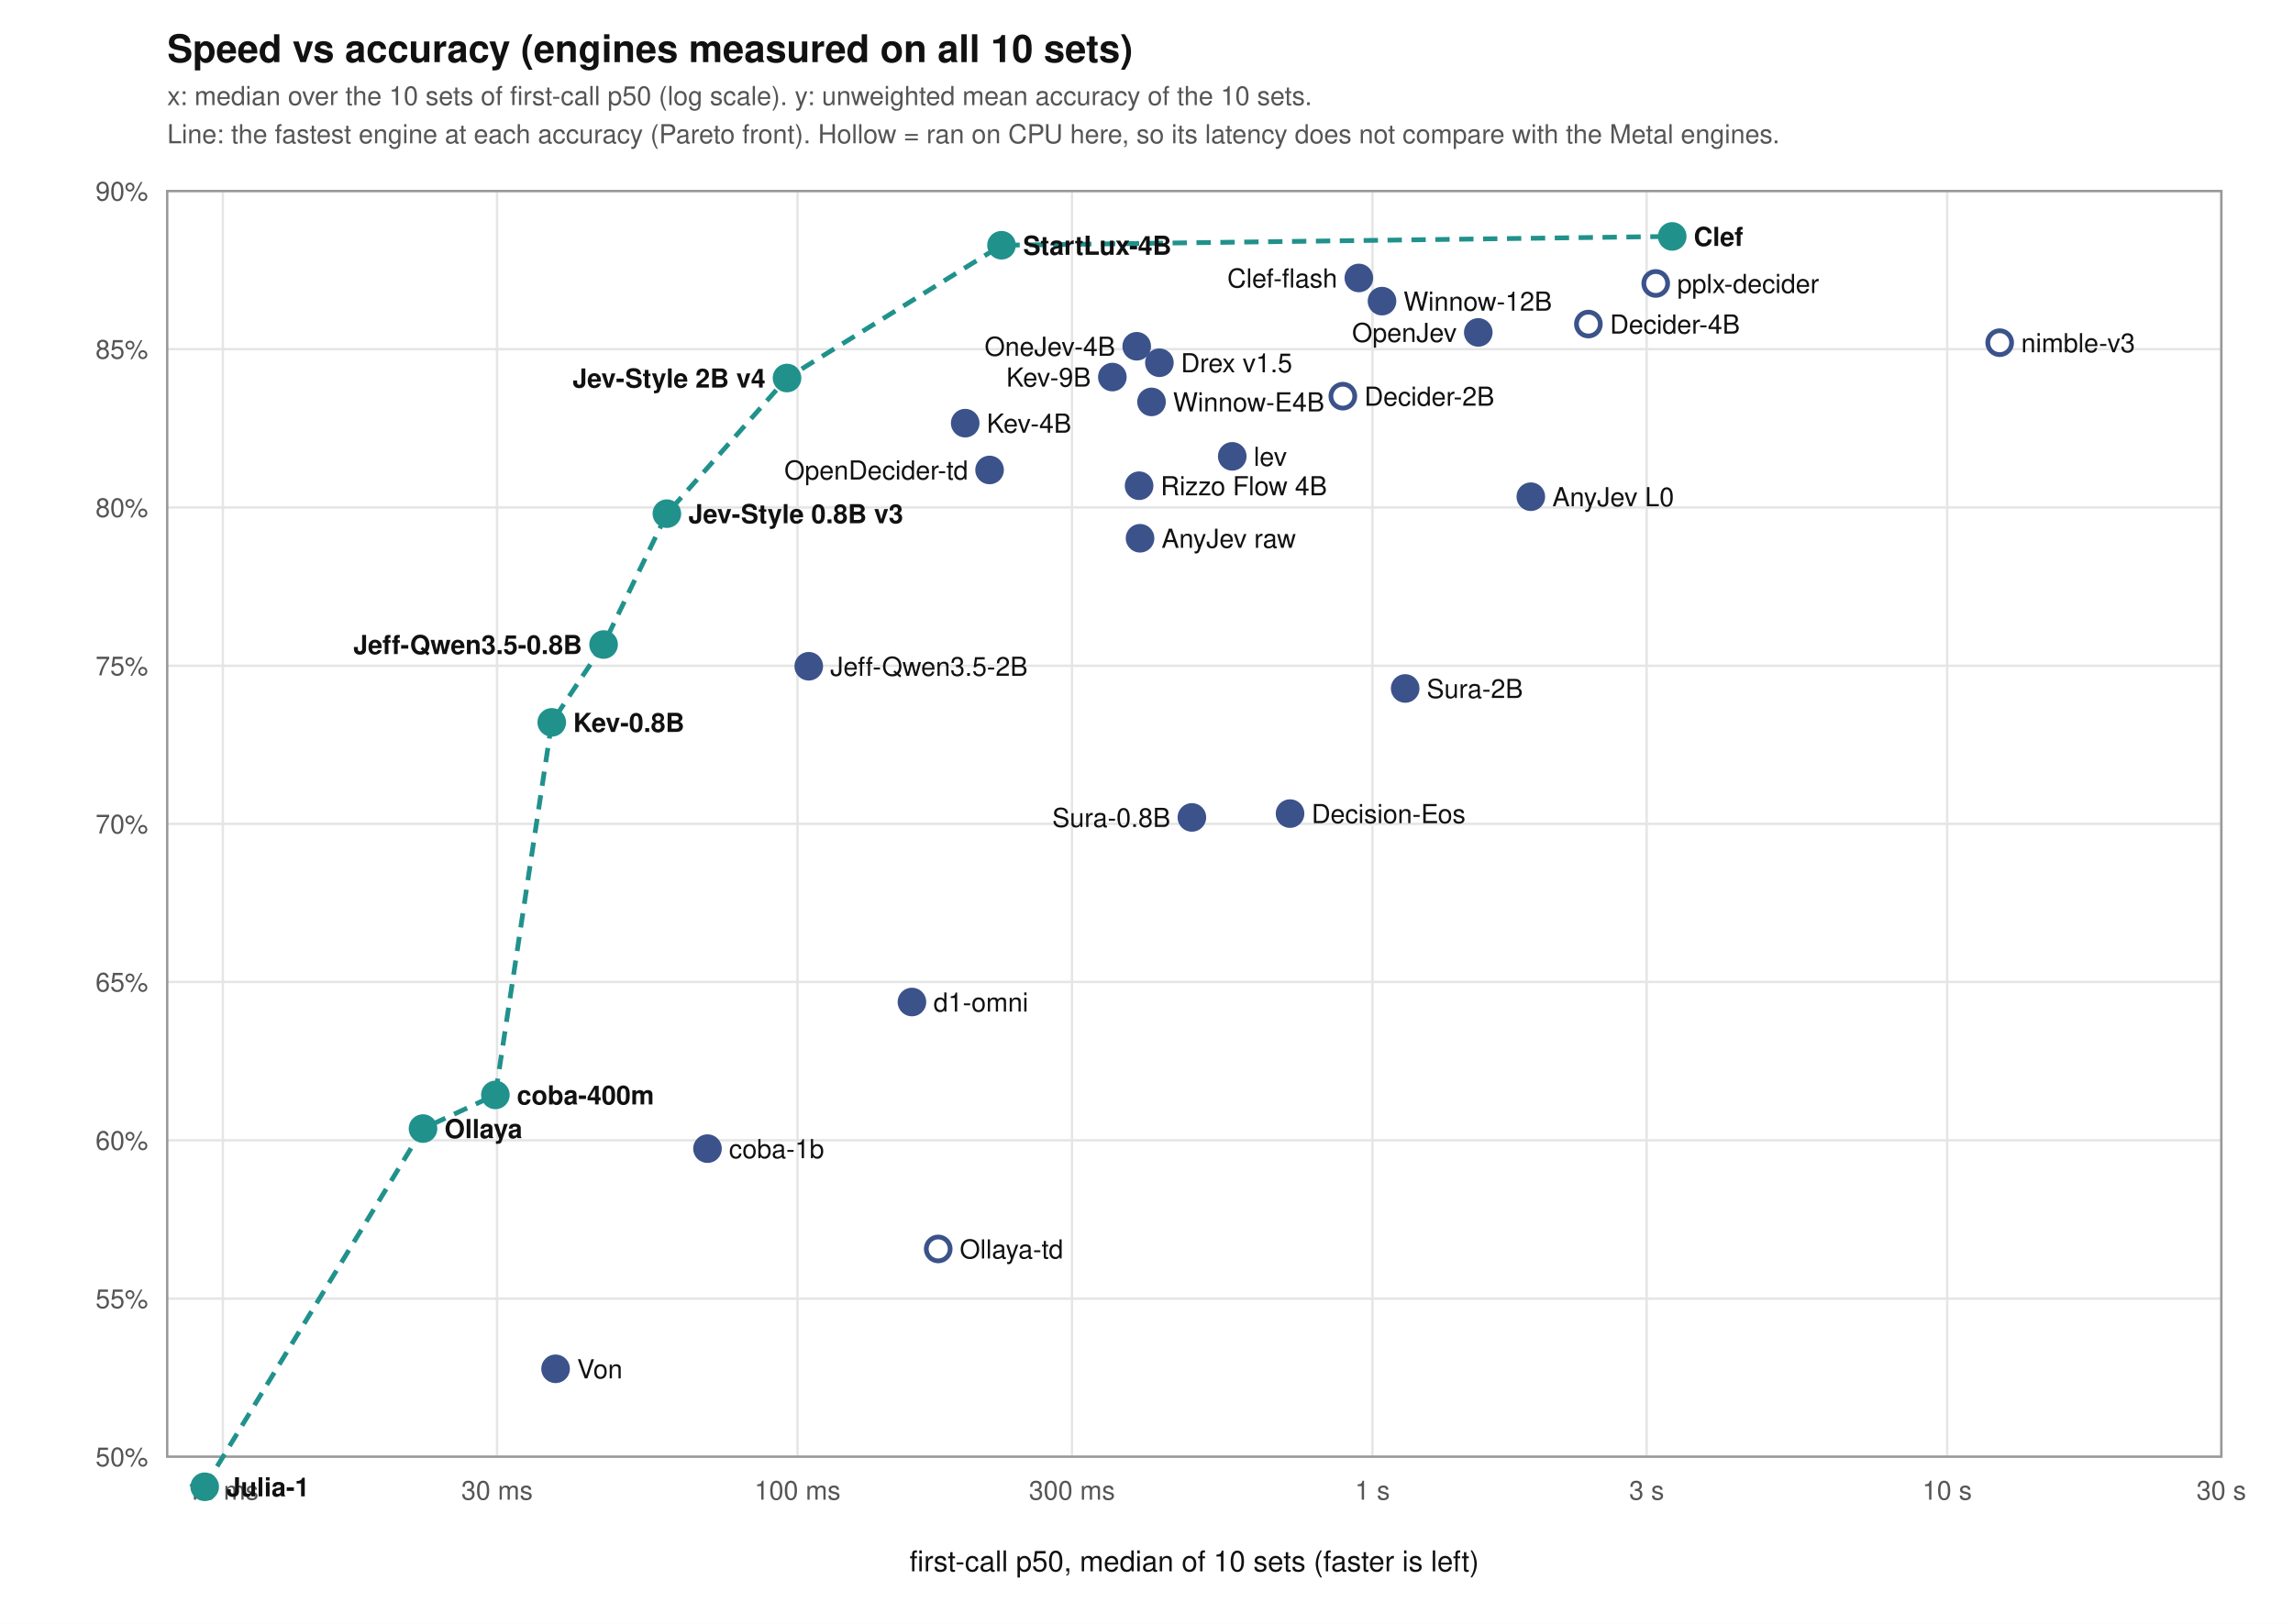
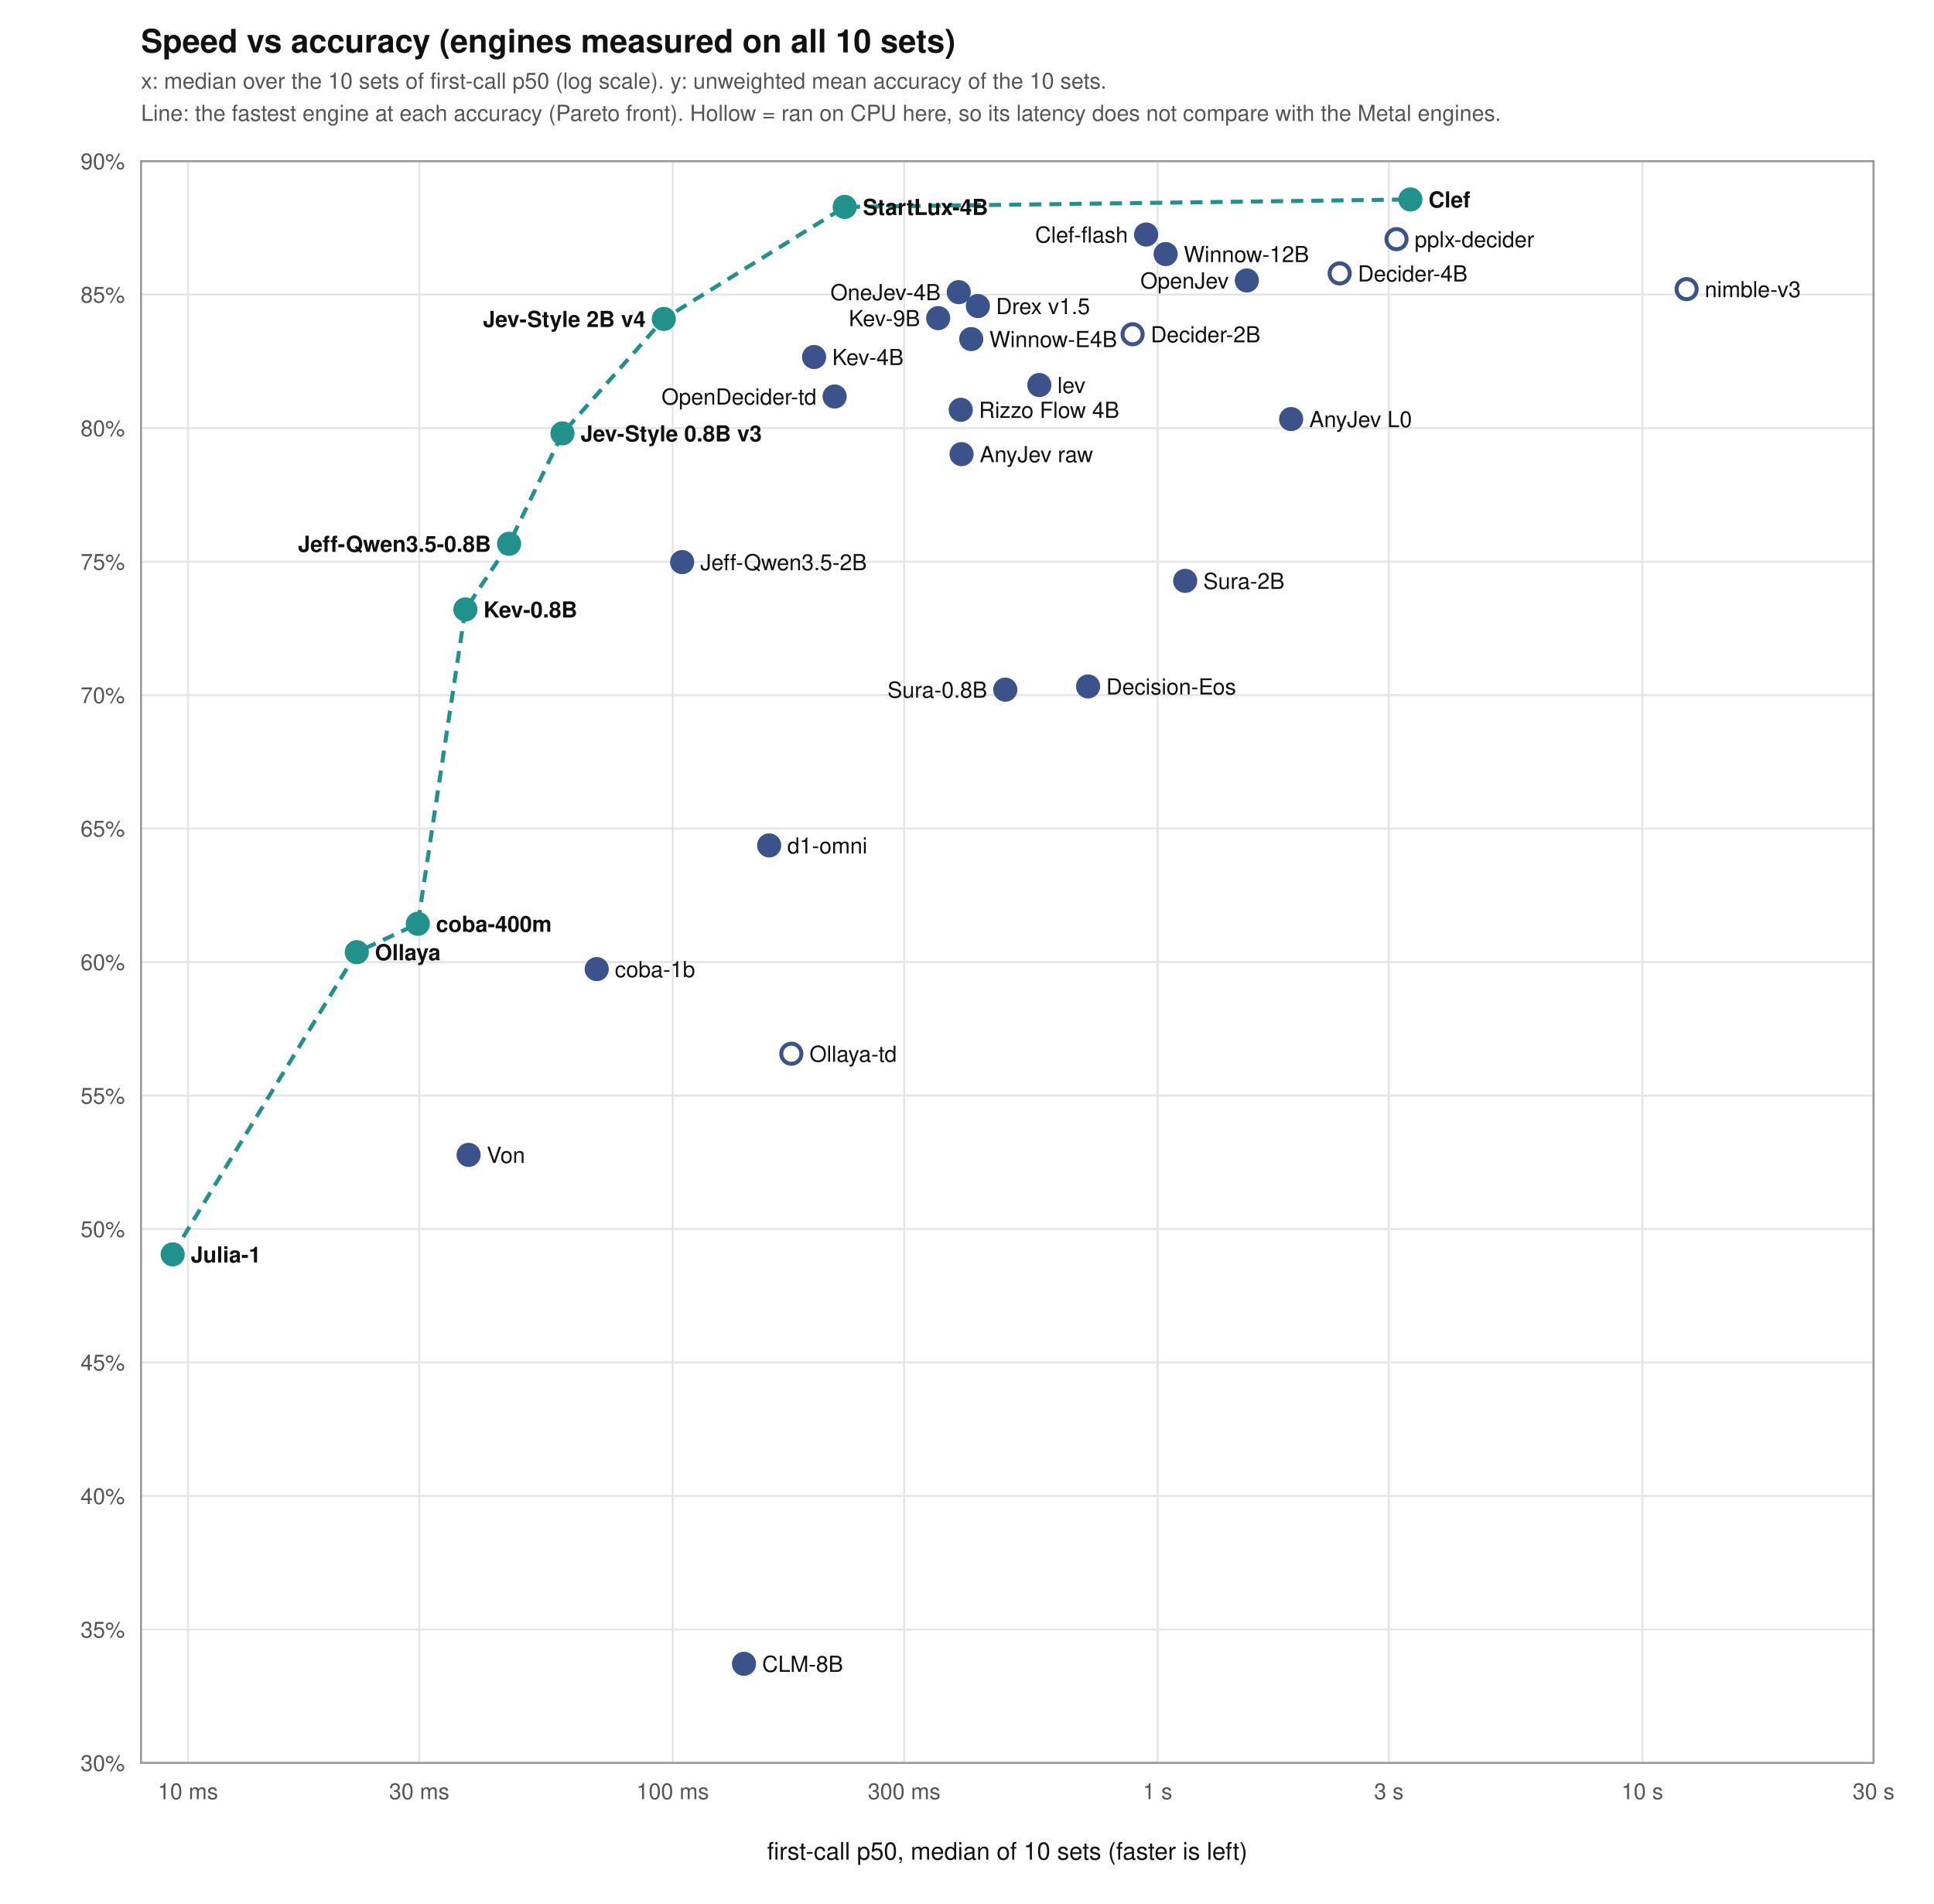
- <svg xmlns="http://www.w3.org/2000/svg" width="960" height="680" viewBox="0 0 960 680" font-family="-apple-system,BlinkMacSystemFont,'Segoe UI',Helvetica,Arial,sans-serif">
-   <rect width="960" height="680" fill="#ffffff" />
+ <svg xmlns="http://www.w3.org/2000/svg" width="960" height="945" viewBox="0 0 960 945" font-family="-apple-system,BlinkMacSystemFont,'Segoe UI',Helvetica,Arial,sans-serif">
+   <rect width="960" height="945" fill="#ffffff" />
  <text x="70.0" y="26.0" font-size="16" text-anchor="start" font-weight="bold" fill="#111111">Speed vs accuracy (engines measured on all 10 sets)</text>
  <text x="70.0" y="44.0" font-size="11" text-anchor="start" font-weight="normal" fill="#555555">x: median over the 10 sets of first-call p50 (log scale). y: unweighted mean accuracy of the 10 sets.</text>
  <text x="70.0" y="60.0" font-size="11" text-anchor="start" font-weight="normal" fill="#555555">Line: the fastest engine at each accuracy (Pareto front). Hollow = ran on CPU here, so its latency does not compare with the Metal engines.</text>
+   <line x1="70" y1="875.0" x2="930" y2="875.0" stroke="#e5e5e5" />
+   <text x="62.0" y="879.0" font-size="11" text-anchor="end" font-weight="normal" fill="#555555">30%</text>
+   <line x1="70" y1="808.8" x2="930" y2="808.8" stroke="#e5e5e5" />
+   <text x="62.0" y="812.8" font-size="11" text-anchor="end" font-weight="normal" fill="#555555">35%</text>
+   <line x1="70" y1="742.5" x2="930" y2="742.5" stroke="#e5e5e5" />
+   <text x="62.0" y="746.5" font-size="11" text-anchor="end" font-weight="normal" fill="#555555">40%</text>
+   <line x1="70" y1="676.2" x2="930" y2="676.2" stroke="#e5e5e5" />
+   <text x="62.0" y="680.2" font-size="11" text-anchor="end" font-weight="normal" fill="#555555">45%</text>
  <line x1="70" y1="610.0" x2="930" y2="610.0" stroke="#e5e5e5" />
  <text x="62.0" y="614.0" font-size="11" text-anchor="end" font-weight="normal" fill="#555555">50%</text>
  <line x1="70" y1="543.8" x2="930" y2="543.8" stroke="#e5e5e5" />
  <text x="62.0" y="547.8" font-size="11" text-anchor="end" font-weight="normal" fill="#555555">55%</text>
  <line x1="70" y1="477.5" x2="930" y2="477.5" stroke="#e5e5e5" />
  <text x="62.0" y="481.5" font-size="11" text-anchor="end" font-weight="normal" fill="#555555">60%</text>
  <line x1="70" y1="411.2" x2="930" y2="411.2" stroke="#e5e5e5" />
  <text x="62.0" y="415.2" font-size="11" text-anchor="end" font-weight="normal" fill="#555555">65%</text>
  <line x1="70" y1="345.0" x2="930" y2="345.0" stroke="#e5e5e5" />
  <text x="62.0" y="349.0" font-size="11" text-anchor="end" font-weight="normal" fill="#555555">70%</text>
  <line x1="70" y1="278.8" x2="930" y2="278.8" stroke="#e5e5e5" />
  <text x="62.0" y="282.8" font-size="11" text-anchor="end" font-weight="normal" fill="#555555">75%</text>
  <line x1="70" y1="212.5" x2="930" y2="212.5" stroke="#e5e5e5" />
  <text x="62.0" y="216.5" font-size="11" text-anchor="end" font-weight="normal" fill="#555555">80%</text>
  <line x1="70" y1="146.2" x2="930" y2="146.2" stroke="#e5e5e5" />
  <text x="62.0" y="150.2" font-size="11" text-anchor="end" font-weight="normal" fill="#555555">85%</text>
  <line x1="70" y1="80.0" x2="930" y2="80.0" stroke="#e5e5e5" />
  <text x="62.0" y="84.0" font-size="11" text-anchor="end" font-weight="normal" fill="#555555">90%</text>
-   <line x1="93.3" y1="80" x2="93.3" y2="610" stroke="#e5e5e5" />
-   <text x="93.3" y="628.0" font-size="11" text-anchor="middle" font-weight="normal" fill="#555555">10 ms</text>
-   <line x1="208.1" y1="80" x2="208.1" y2="610" stroke="#e5e5e5" />
-   <text x="208.1" y="628.0" font-size="11" text-anchor="middle" font-weight="normal" fill="#555555">30 ms</text>
-   <line x1="333.9" y1="80" x2="333.9" y2="610" stroke="#e5e5e5" />
-   <text x="333.9" y="628.0" font-size="11" text-anchor="middle" font-weight="normal" fill="#555555">100 ms</text>
-   <line x1="448.8" y1="80" x2="448.8" y2="610" stroke="#e5e5e5" />
-   <text x="448.8" y="628.0" font-size="11" text-anchor="middle" font-weight="normal" fill="#555555">300 ms</text>
-   <line x1="574.6" y1="80" x2="574.6" y2="610" stroke="#e5e5e5" />
-   <text x="574.6" y="628.0" font-size="11" text-anchor="middle" font-weight="normal" fill="#555555">1 s</text>
-   <line x1="689.4" y1="80" x2="689.4" y2="610" stroke="#e5e5e5" />
-   <text x="689.4" y="628.0" font-size="11" text-anchor="middle" font-weight="normal" fill="#555555">3 s</text>
-   <line x1="815.2" y1="80" x2="815.2" y2="610" stroke="#e5e5e5" />
-   <text x="815.2" y="628.0" font-size="11" text-anchor="middle" font-weight="normal" fill="#555555">10 s</text>
-   <line x1="930.0" y1="80" x2="930.0" y2="610" stroke="#e5e5e5" />
-   <text x="930.0" y="628.0" font-size="11" text-anchor="middle" font-weight="normal" fill="#555555">30 s</text>
-   <rect x="70" y="80" width="860" height="530" fill="none" stroke="#999999" />
-   <text x="500.0" y="658.0" font-size="12" text-anchor="middle" font-weight="normal" fill="#111111">first-call p50, median of 10 sets (faster is left)</text>
+   <line x1="93.3" y1="80" x2="93.3" y2="875" stroke="#e5e5e5" />
+   <text x="93.3" y="893.0" font-size="11" text-anchor="middle" font-weight="normal" fill="#555555">10 ms</text>
+   <line x1="208.1" y1="80" x2="208.1" y2="875" stroke="#e5e5e5" />
+   <text x="208.1" y="893.0" font-size="11" text-anchor="middle" font-weight="normal" fill="#555555">30 ms</text>
+   <line x1="333.9" y1="80" x2="333.9" y2="875" stroke="#e5e5e5" />
+   <text x="333.9" y="893.0" font-size="11" text-anchor="middle" font-weight="normal" fill="#555555">100 ms</text>
+   <line x1="448.8" y1="80" x2="448.8" y2="875" stroke="#e5e5e5" />
+   <text x="448.8" y="893.0" font-size="11" text-anchor="middle" font-weight="normal" fill="#555555">300 ms</text>
+   <line x1="574.6" y1="80" x2="574.6" y2="875" stroke="#e5e5e5" />
+   <text x="574.6" y="893.0" font-size="11" text-anchor="middle" font-weight="normal" fill="#555555">1 s</text>
+   <line x1="689.4" y1="80" x2="689.4" y2="875" stroke="#e5e5e5" />
+   <text x="689.4" y="893.0" font-size="11" text-anchor="middle" font-weight="normal" fill="#555555">3 s</text>
+   <line x1="815.2" y1="80" x2="815.2" y2="875" stroke="#e5e5e5" />
+   <text x="815.2" y="893.0" font-size="11" text-anchor="middle" font-weight="normal" fill="#555555">10 s</text>
+   <line x1="930.0" y1="80" x2="930.0" y2="875" stroke="#e5e5e5" />
+   <text x="930.0" y="893.0" font-size="11" text-anchor="middle" font-weight="normal" fill="#555555">30 s</text>
+   <rect x="70" y="80" width="860" height="795" fill="none" stroke="#999999" />
+   <text x="500.0" y="923.0" font-size="12" text-anchor="middle" font-weight="normal" fill="#111111">first-call p50, median of 10 sets (faster is left)</text>
  <path d="M85.7,622.6 L177.1,472.6 L207.4,458.5 L231.0,302.5 L252.7,269.9 L279.2,215.1 L329.5,158.3 L419.3,102.7 L700.1,99.0" fill="none" stroke="#21918c" stroke-width="2" stroke-dasharray="6 4" />
  <circle cx="700.1" cy="99.0" r="5" fill="#21918c" stroke="#21918c" stroke-width="2" />
  <text x="709.1" y="103.0" font-size="11" text-anchor="start" font-weight="bold" fill="#111111">Clef</text>
  <circle cx="419.3" cy="102.7" r="5" fill="#21918c" stroke="#21918c" stroke-width="2" />
  <text x="428.3" y="106.7" font-size="11" text-anchor="start" font-weight="bold" fill="#111111">StartLux-4B</text>
  <circle cx="568.9" cy="116.4" r="5" fill="#3b528b" stroke="#3b528b" stroke-width="2" />
  <text x="559.9" y="120.4" font-size="11" text-anchor="end" font-weight="normal" fill="#111111">Clef-flash</text>
  <circle cx="693.2" cy="118.7" r="5" fill="#ffffff" stroke="#3b528b" stroke-width="2" />
  <text x="702.2" y="122.7" font-size="11" text-anchor="start" font-weight="normal" fill="#111111">pplx-decider</text>
  <circle cx="578.6" cy="126.1" r="5" fill="#3b528b" stroke="#3b528b" stroke-width="2" />
  <text x="587.6" y="130.1" font-size="11" text-anchor="start" font-weight="normal" fill="#111111">Winnow-12B</text>
  <circle cx="665.0" cy="135.7" r="5" fill="#ffffff" stroke="#3b528b" stroke-width="2" />
  <text x="674.0" y="139.7" font-size="11" text-anchor="start" font-weight="normal" fill="#111111">Decider-4B</text>
  <circle cx="618.9" cy="139.2" r="5" fill="#3b528b" stroke="#3b528b" stroke-width="2" />
  <text x="609.9" y="143.2" font-size="11" text-anchor="end" font-weight="normal" fill="#111111">OpenJev</text>
  <circle cx="837.2" cy="143.5" r="5" fill="#ffffff" stroke="#3b528b" stroke-width="2" />
  <text x="846.2" y="147.5" font-size="11" text-anchor="start" font-weight="normal" fill="#111111">nimble-v3</text>
  <circle cx="475.9" cy="145.0" r="5" fill="#3b528b" stroke="#3b528b" stroke-width="2" />
  <text x="466.9" y="149.0" font-size="11" text-anchor="end" font-weight="normal" fill="#111111">OneJev-4B</text>
  <circle cx="485.4" cy="151.9" r="5" fill="#3b528b" stroke="#3b528b" stroke-width="2" />
  <text x="494.4" y="155.9" font-size="11" text-anchor="start" font-weight="normal" fill="#111111">Drex v1.5</text>
  <circle cx="465.7" cy="157.9" r="5" fill="#3b528b" stroke="#3b528b" stroke-width="2" />
  <text x="456.7" y="161.9" font-size="11" text-anchor="end" font-weight="normal" fill="#111111">Kev-9B</text>
  <circle cx="329.5" cy="158.3" r="5" fill="#21918c" stroke="#21918c" stroke-width="2" />
  <text x="320.5" y="162.3" font-size="11" text-anchor="end" font-weight="bold" fill="#111111">Jev-Style 2B v4</text>
  <circle cx="562.2" cy="165.9" r="5" fill="#ffffff" stroke="#3b528b" stroke-width="2" />
  <text x="571.2" y="169.9" font-size="11" text-anchor="start" font-weight="normal" fill="#111111">Decider-2B</text>
  <circle cx="482.1" cy="168.3" r="5" fill="#3b528b" stroke="#3b528b" stroke-width="2" />
  <text x="491.1" y="172.3" font-size="11" text-anchor="start" font-weight="normal" fill="#111111">Winnow-E4B</text>
  <circle cx="404.1" cy="177.2" r="5" fill="#3b528b" stroke="#3b528b" stroke-width="2" />
  <text x="413.1" y="181.2" font-size="11" text-anchor="start" font-weight="normal" fill="#111111">Kev-4B</text>
  <circle cx="515.9" cy="191.1" r="5" fill="#3b528b" stroke="#3b528b" stroke-width="2" />
  <text x="524.9" y="195.1" font-size="11" text-anchor="start" font-weight="normal" fill="#111111">lev</text>
  <circle cx="414.3" cy="196.8" r="5" fill="#3b528b" stroke="#3b528b" stroke-width="2" />
  <text x="405.3" y="200.8" font-size="11" text-anchor="end" font-weight="normal" fill="#111111">OpenDecider-td</text>
  <circle cx="476.9" cy="203.4" r="5" fill="#3b528b" stroke="#3b528b" stroke-width="2" />
  <text x="485.9" y="207.4" font-size="11" text-anchor="start" font-weight="normal" fill="#111111">Rizzo Flow 4B</text>
  <circle cx="640.9" cy="208.0" r="5" fill="#3b528b" stroke="#3b528b" stroke-width="2" />
  <text x="649.9" y="212.0" font-size="11" text-anchor="start" font-weight="normal" fill="#111111">AnyJev L0</text>
  <circle cx="279.2" cy="215.1" r="5" fill="#21918c" stroke="#21918c" stroke-width="2" />
  <text x="288.2" y="219.1" font-size="11" text-anchor="start" font-weight="bold" fill="#111111">Jev-Style 0.8B v3</text>
  <circle cx="477.3" cy="225.4" r="5" fill="#3b528b" stroke="#3b528b" stroke-width="2" />
  <text x="486.3" y="229.4" font-size="11" text-anchor="start" font-weight="normal" fill="#111111">AnyJev raw</text>
  <circle cx="252.7" cy="269.9" r="5" fill="#21918c" stroke="#21918c" stroke-width="2" />
  <text x="243.7" y="273.9" font-size="11" text-anchor="end" font-weight="bold" fill="#111111">Jeff-Qwen3.5-0.8B</text>
  <circle cx="338.6" cy="279.0" r="5" fill="#3b528b" stroke="#3b528b" stroke-width="2" />
  <text x="347.6" y="283.0" font-size="11" text-anchor="start" font-weight="normal" fill="#111111">Jeff-Qwen3.5-2B</text>
  <circle cx="588.3" cy="288.3" r="5" fill="#3b528b" stroke="#3b528b" stroke-width="2" />
  <text x="597.3" y="292.3" font-size="11" text-anchor="start" font-weight="normal" fill="#111111">Sura-2B</text>
  <circle cx="231.0" cy="302.5" r="5" fill="#21918c" stroke="#21918c" stroke-width="2" />
  <text x="240.0" y="306.5" font-size="11" text-anchor="start" font-weight="bold" fill="#111111">Kev-0.8B</text>
  <circle cx="540.1" cy="340.7" r="5" fill="#3b528b" stroke="#3b528b" stroke-width="2" />
  <text x="549.1" y="344.7" font-size="11" text-anchor="start" font-weight="normal" fill="#111111">Decision-Eos</text>
  <circle cx="499.0" cy="342.3" r="5" fill="#3b528b" stroke="#3b528b" stroke-width="2" />
  <text x="490.0" y="346.3" font-size="11" text-anchor="end" font-weight="normal" fill="#111111">Sura-0.8B</text>
  <circle cx="381.8" cy="419.6" r="5" fill="#3b528b" stroke="#3b528b" stroke-width="2" />
  <text x="390.8" y="423.6" font-size="11" text-anchor="start" font-weight="normal" fill="#111111">d1-omni</text>
  <circle cx="207.4" cy="458.5" r="5" fill="#21918c" stroke="#21918c" stroke-width="2" />
  <text x="216.4" y="462.5" font-size="11" text-anchor="start" font-weight="bold" fill="#111111">coba-400m</text>
  <circle cx="177.1" cy="472.6" r="5" fill="#21918c" stroke="#21918c" stroke-width="2" />
  <text x="186.1" y="476.6" font-size="11" text-anchor="start" font-weight="bold" fill="#111111">Ollaya</text>
  <circle cx="296.2" cy="481.0" r="5" fill="#3b528b" stroke="#3b528b" stroke-width="2" />
  <text x="305.2" y="485.0" font-size="11" text-anchor="start" font-weight="normal" fill="#111111">coba-1b</text>
  <circle cx="392.8" cy="523.0" r="5" fill="#ffffff" stroke="#3b528b" stroke-width="2" />
  <text x="401.8" y="527.0" font-size="11" text-anchor="start" font-weight="normal" fill="#111111">Ollaya-td</text>
  <circle cx="232.6" cy="573.2" r="5" fill="#3b528b" stroke="#3b528b" stroke-width="2" />
  <text x="241.6" y="577.2" font-size="11" text-anchor="start" font-weight="normal" fill="#111111">Von</text>
  <circle cx="85.7" cy="622.6" r="5" fill="#21918c" stroke="#21918c" stroke-width="2" />
  <text x="94.7" y="626.6" font-size="11" text-anchor="start" font-weight="bold" fill="#111111">Julia-1</text>
  <circle cx="369.3" cy="825.8" r="5" fill="#3b528b" stroke="#3b528b" stroke-width="2" />
  <text x="378.3" y="829.8" font-size="11" text-anchor="start" font-weight="normal" fill="#111111">CLM-8B</text>
</svg>
